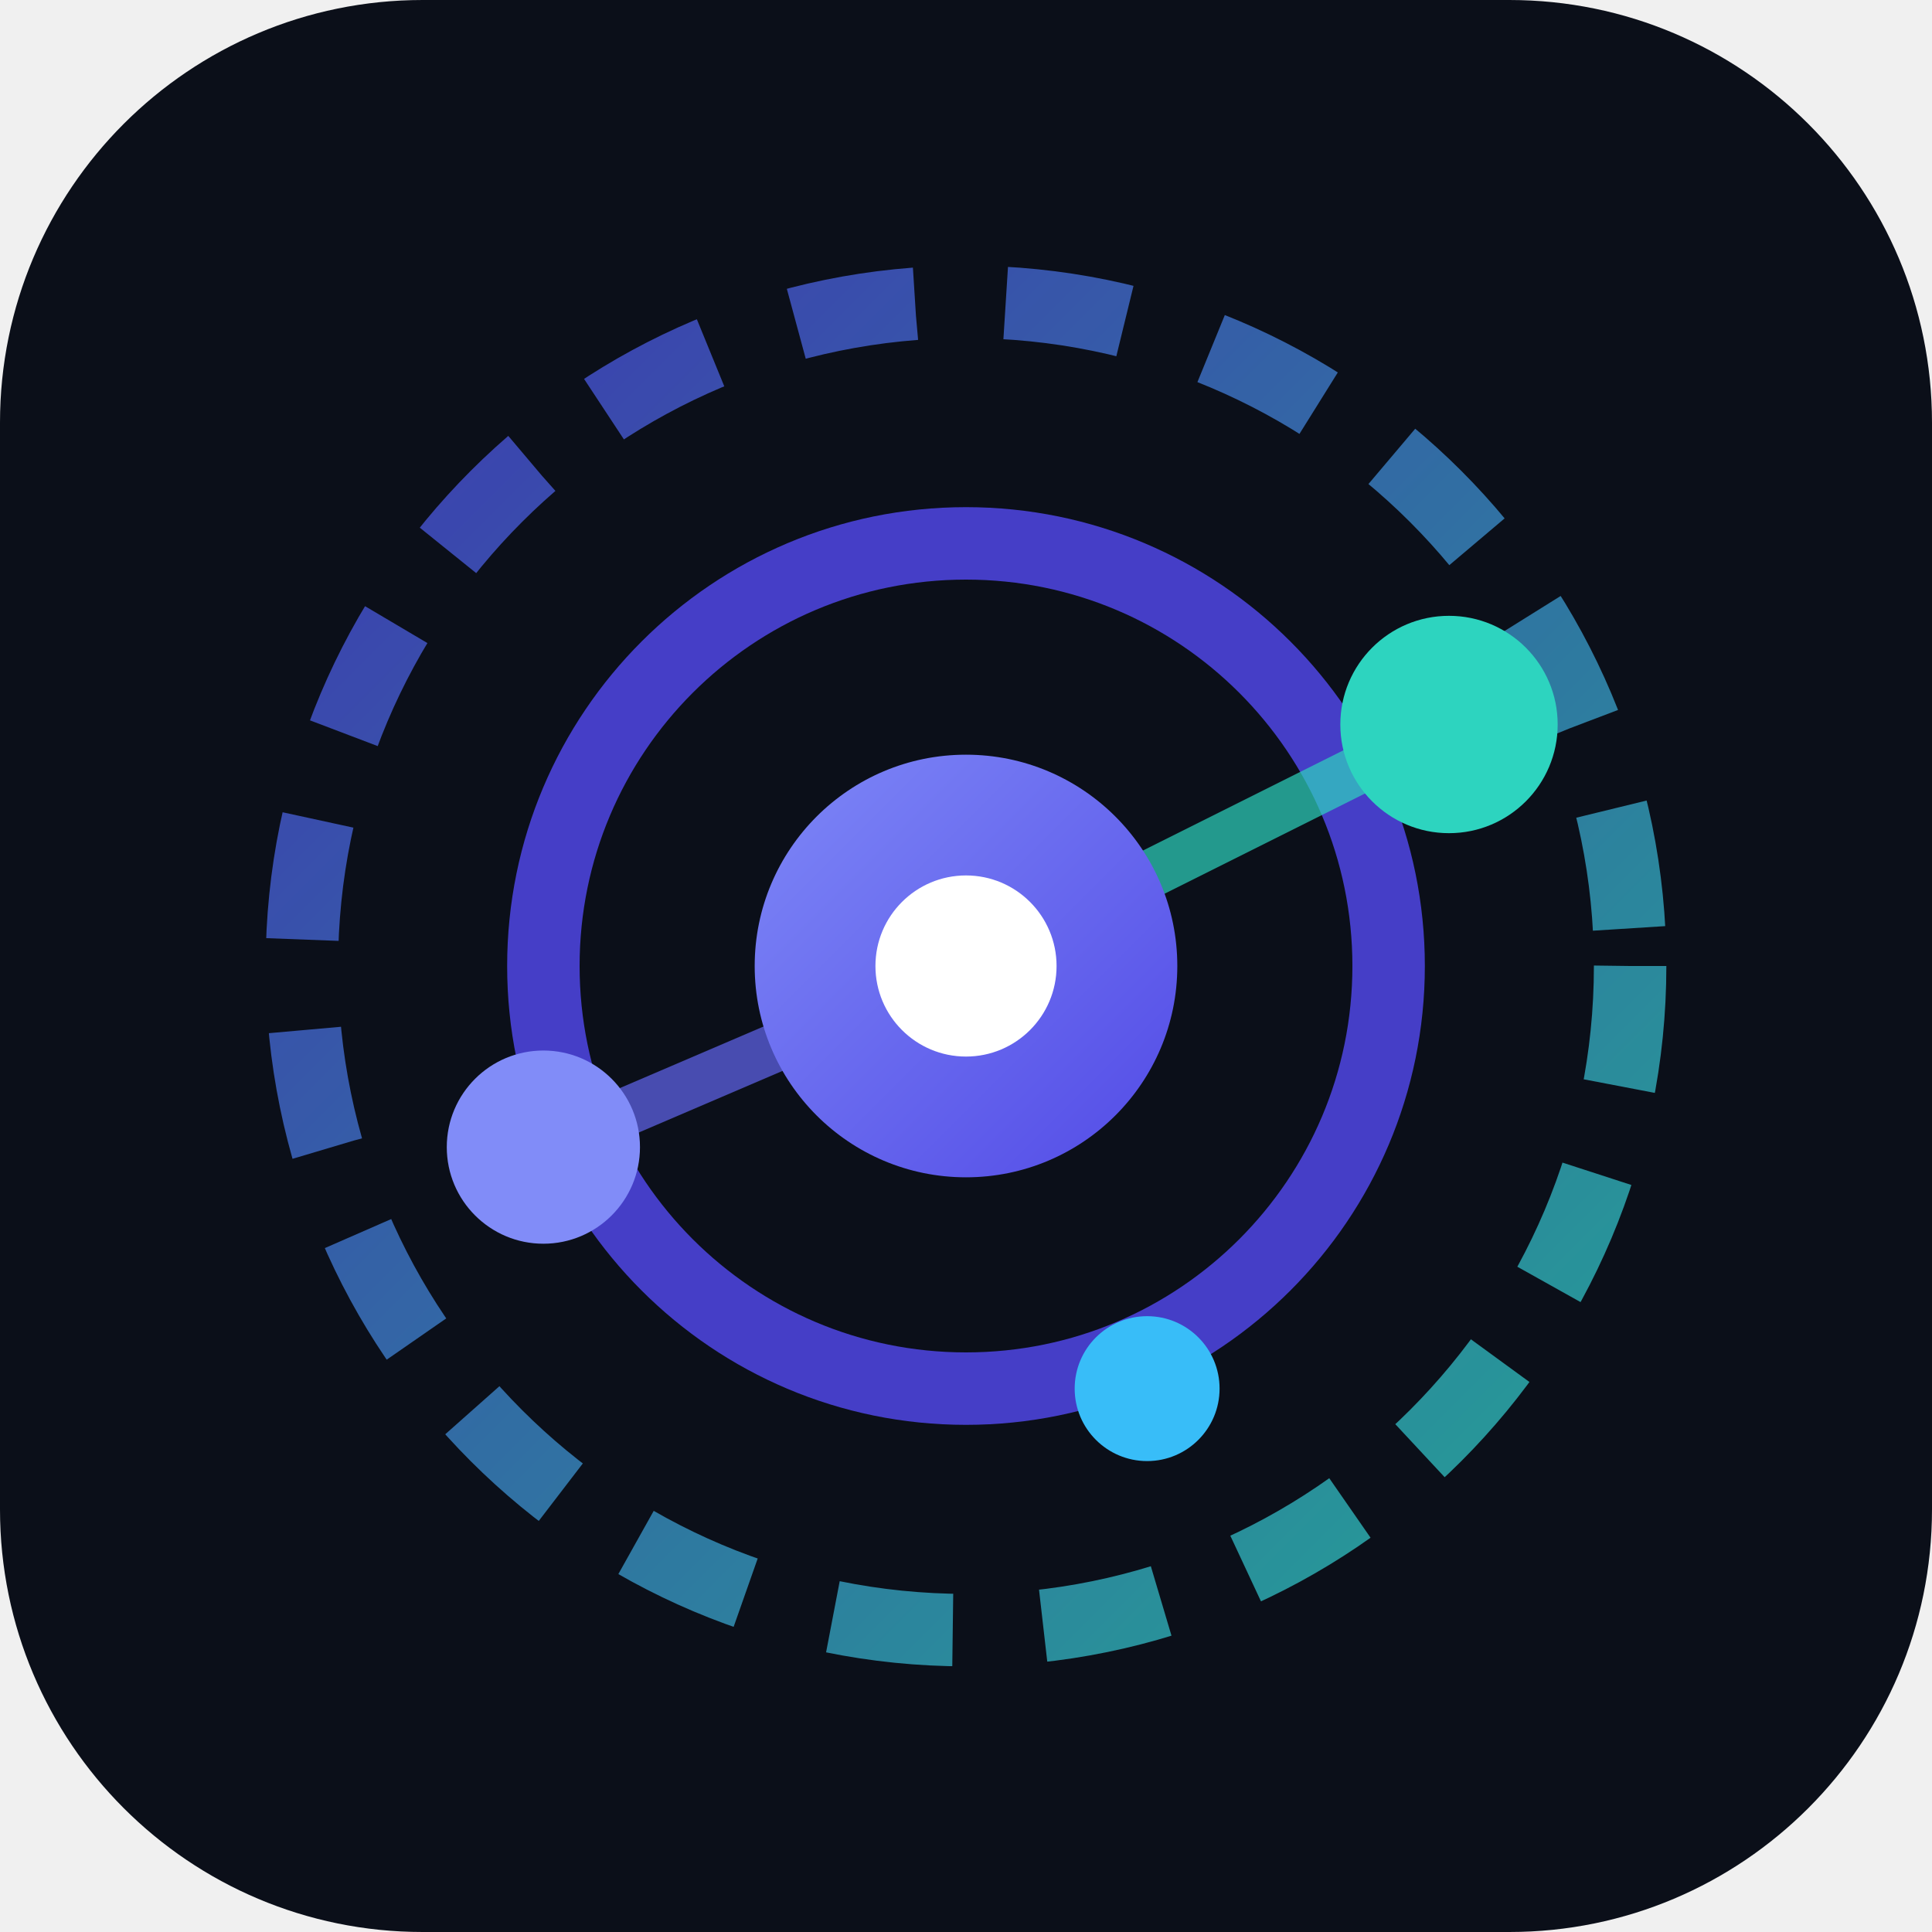
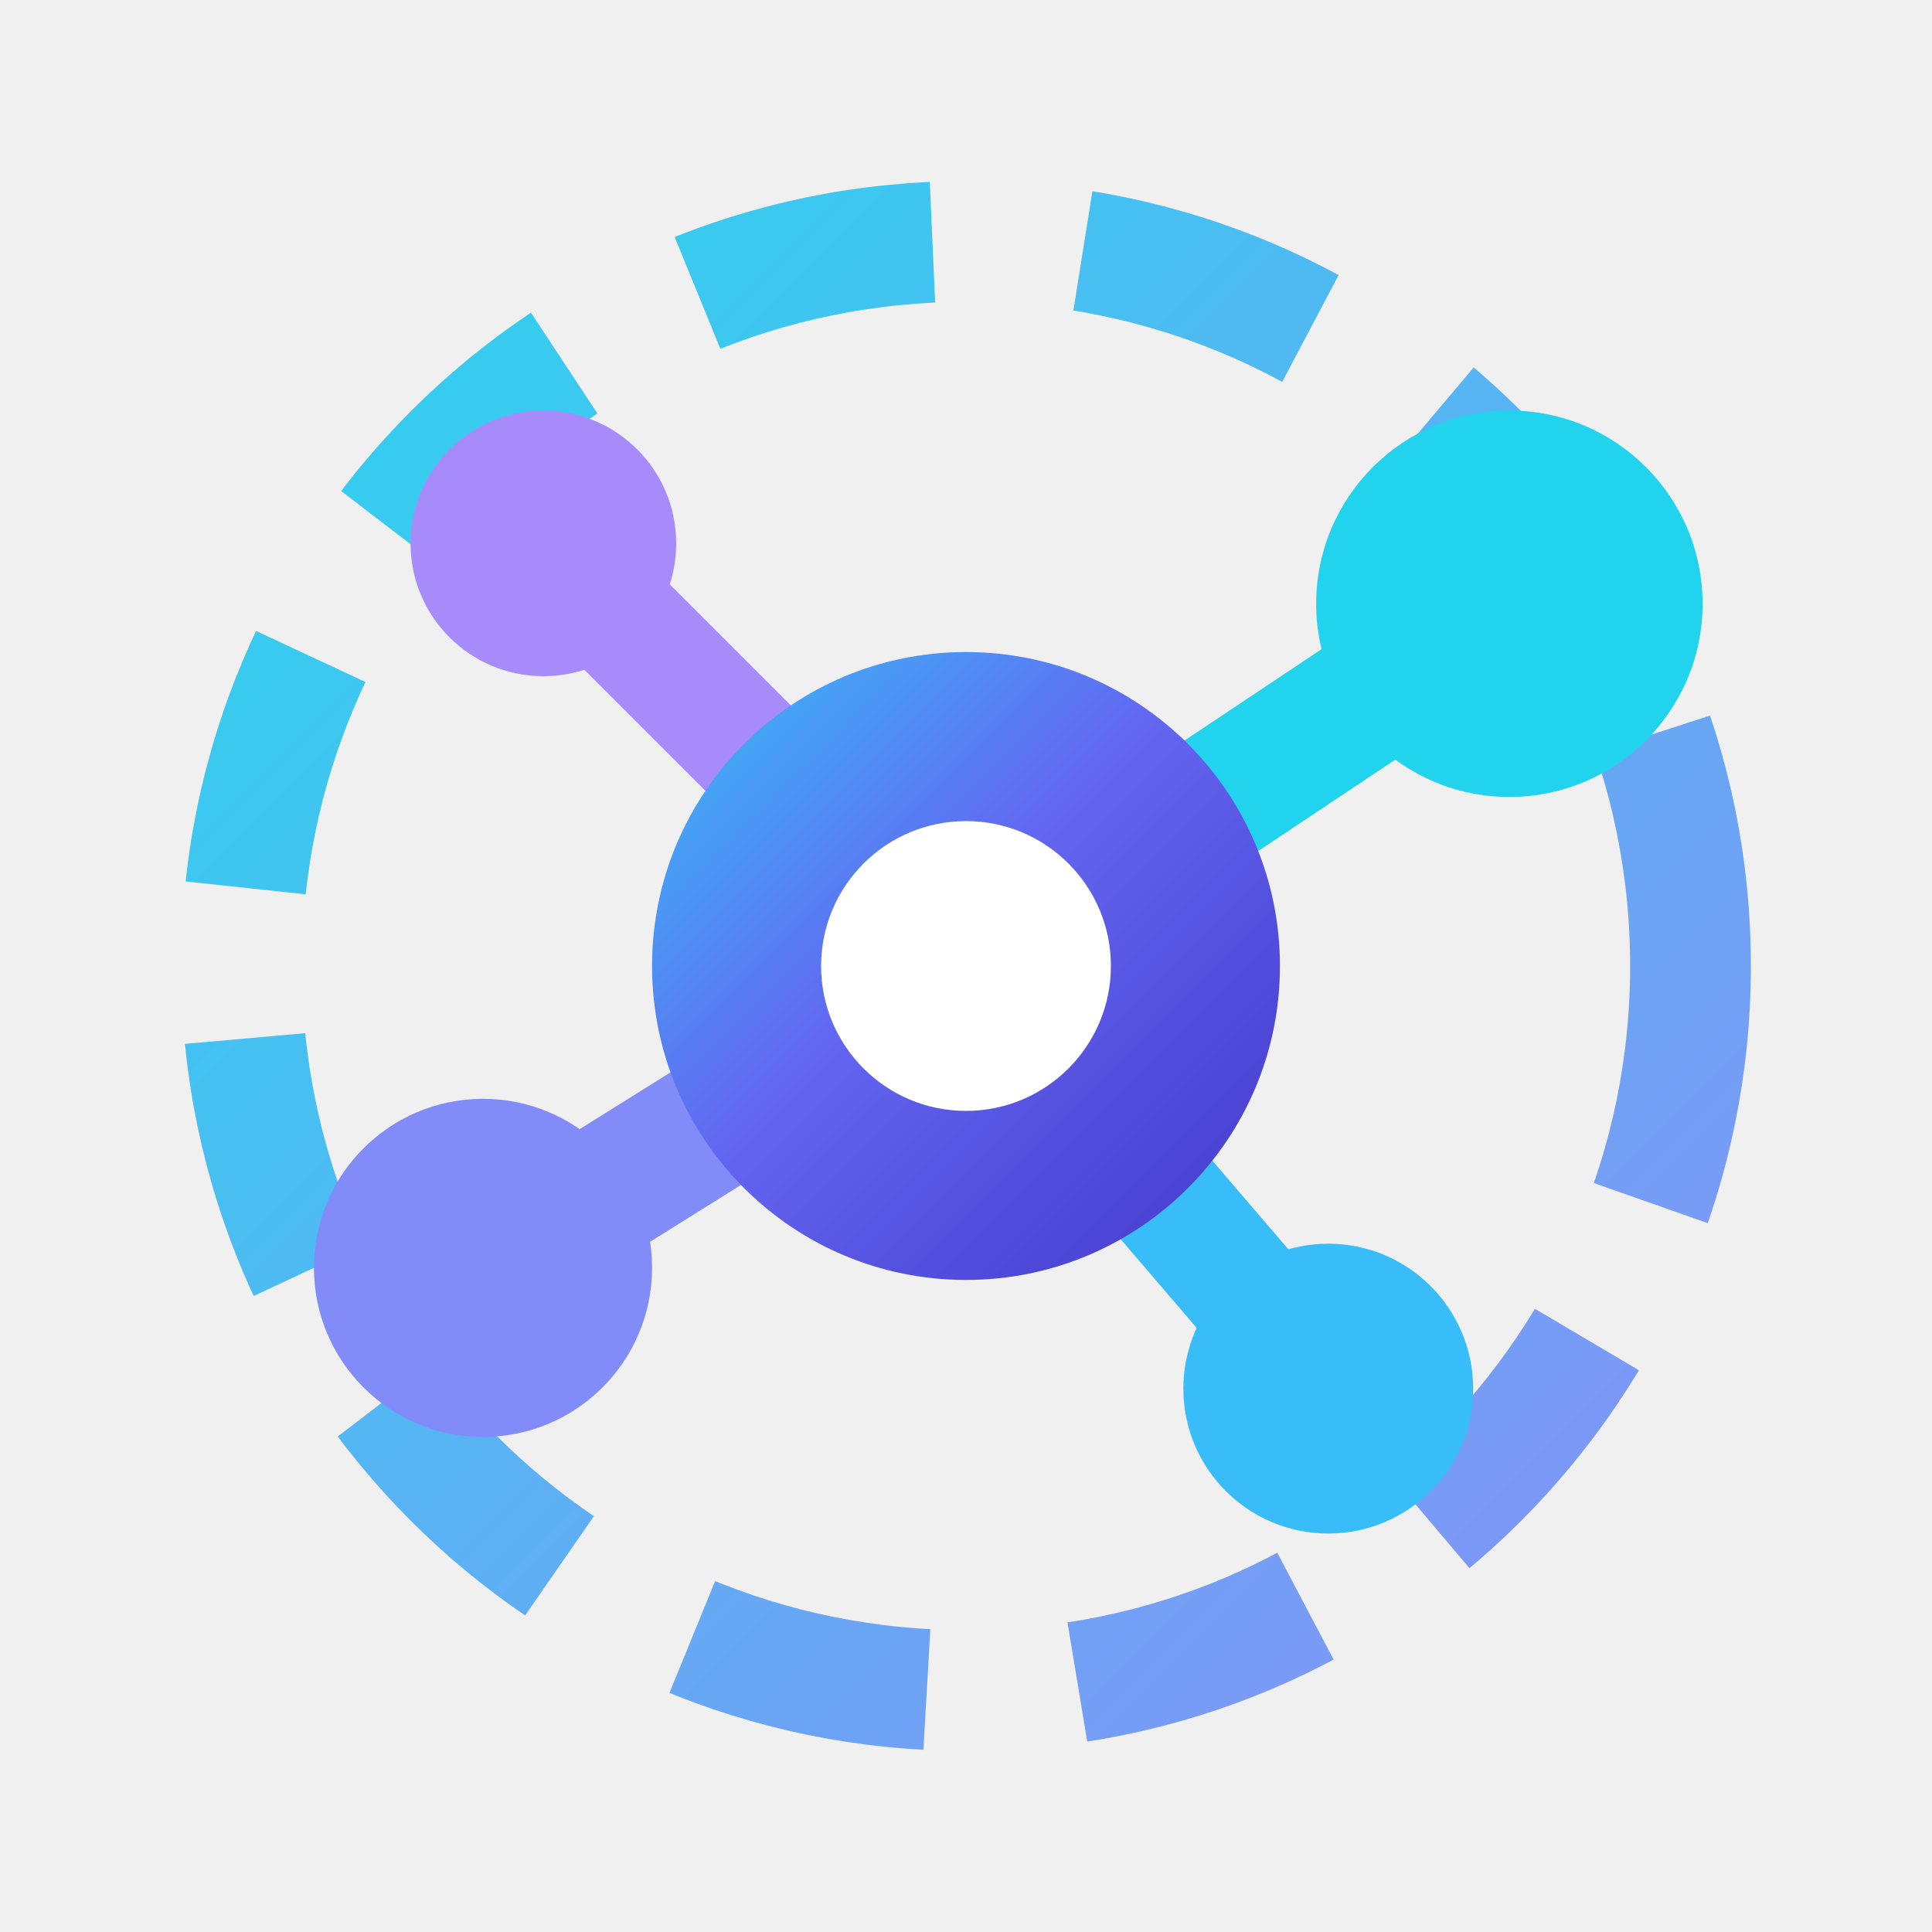
<svg xmlns="http://www.w3.org/2000/svg" viewBox="0 0 32 32" fill="none">
-   <rect width="32" height="32" rx="7" fill="#0B0F19" />
-   <circle cx="16" cy="16" r="11" stroke="url(#orbit)" stroke-width="1.2" stroke-dasharray="2 1.5" opacity="0.75" />
-   <circle cx="16" cy="16" r="7" stroke="#4F46E5" stroke-width="1.2" opacity="0.85" />
-   <line x1="16" y1="16" x2="24" y2="12" stroke="#2DD4BF" stroke-width="0.8" opacity="0.7" />
-   <line x1="16" y1="16" x2="9" y2="19" stroke="#6366F1" stroke-width="0.8" opacity="0.7" />
-   <circle cx="16" cy="16" r="3.5" fill="url(#core)" />
-   <circle cx="16" cy="16" r="1.5" fill="#FFFFFF" />
-   <circle cx="24" cy="12" r="1.8" fill="#2DD4BF" />
-   <circle cx="9" cy="19" r="1.6" fill="#818CF8" />
-   <circle cx="19" cy="23" r="1.2" fill="#38BDF8" />
  <defs>
-     <linearGradient id="orbit" x1="5" y1="5" x2="27" y2="27" gradientUnits="userSpaceOnUse">
-       <stop stop-color="#4F46E5" />
-       <stop offset="1" stop-color="#2DD4BF" />
+     <linearGradient id="pb-core" x1="11" y1="11" x2="21" y2="21" gradientUnits="userSpaceOnUse">
+       <stop offset="0%" stop-color="#38BDF8" />
+       <stop offset="45%" stop-color="#6366F1" />
+       <stop offset="100%" stop-color="#4338CA" />
    </linearGradient>
-     <linearGradient id="core" x1="12" y1="12" x2="20" y2="20" gradientUnits="userSpaceOnUse">
-       <stop stop-color="#818CF8" />
-       <stop offset="1" stop-color="#4F46E5" />
+     <linearGradient id="pb-ring" x1="4" y1="4" x2="28" y2="28" gradientUnits="userSpaceOnUse">
+       <stop offset="0%" stop-color="#22D3EE" />
+       <stop offset="100%" stop-color="#818CF8" />
    </linearGradient>
  </defs>
+   <circle cx="16" cy="16" r="12" stroke="url(#pb-ring)" stroke-width="2" stroke-dasharray="4 2.5" opacity="0.95" />
+   <line x1="16" y1="16" x2="25" y2="10" stroke="#22D3EE" stroke-width="2.2" stroke-linecap="round" />
+   <line x1="16" y1="16" x2="8" y2="21" stroke="#818CF8" stroke-width="2.2" stroke-linecap="round" />
+   <line x1="16" y1="16" x2="22" y2="23" stroke="#38BDF8" stroke-width="2" stroke-linecap="round" />
+   <line x1="16" y1="16" x2="9" y2="9" stroke="#A78BFA" stroke-width="2" stroke-linecap="round" />
+   <circle cx="25" cy="10" r="3.2" fill="#22D3EE" />
+   <circle cx="8" cy="21" r="2.8" fill="#818CF8" />
+   <circle cx="22" cy="23" r="2.4" fill="#38BDF8" />
+   <circle cx="9" cy="9" r="2.2" fill="#A78BFA" />
+   <circle cx="16" cy="16" r="5.2" fill="url(#pb-core)" />
+   <circle cx="16" cy="16" r="2.4" fill="#FFFFFF" />
</svg>
